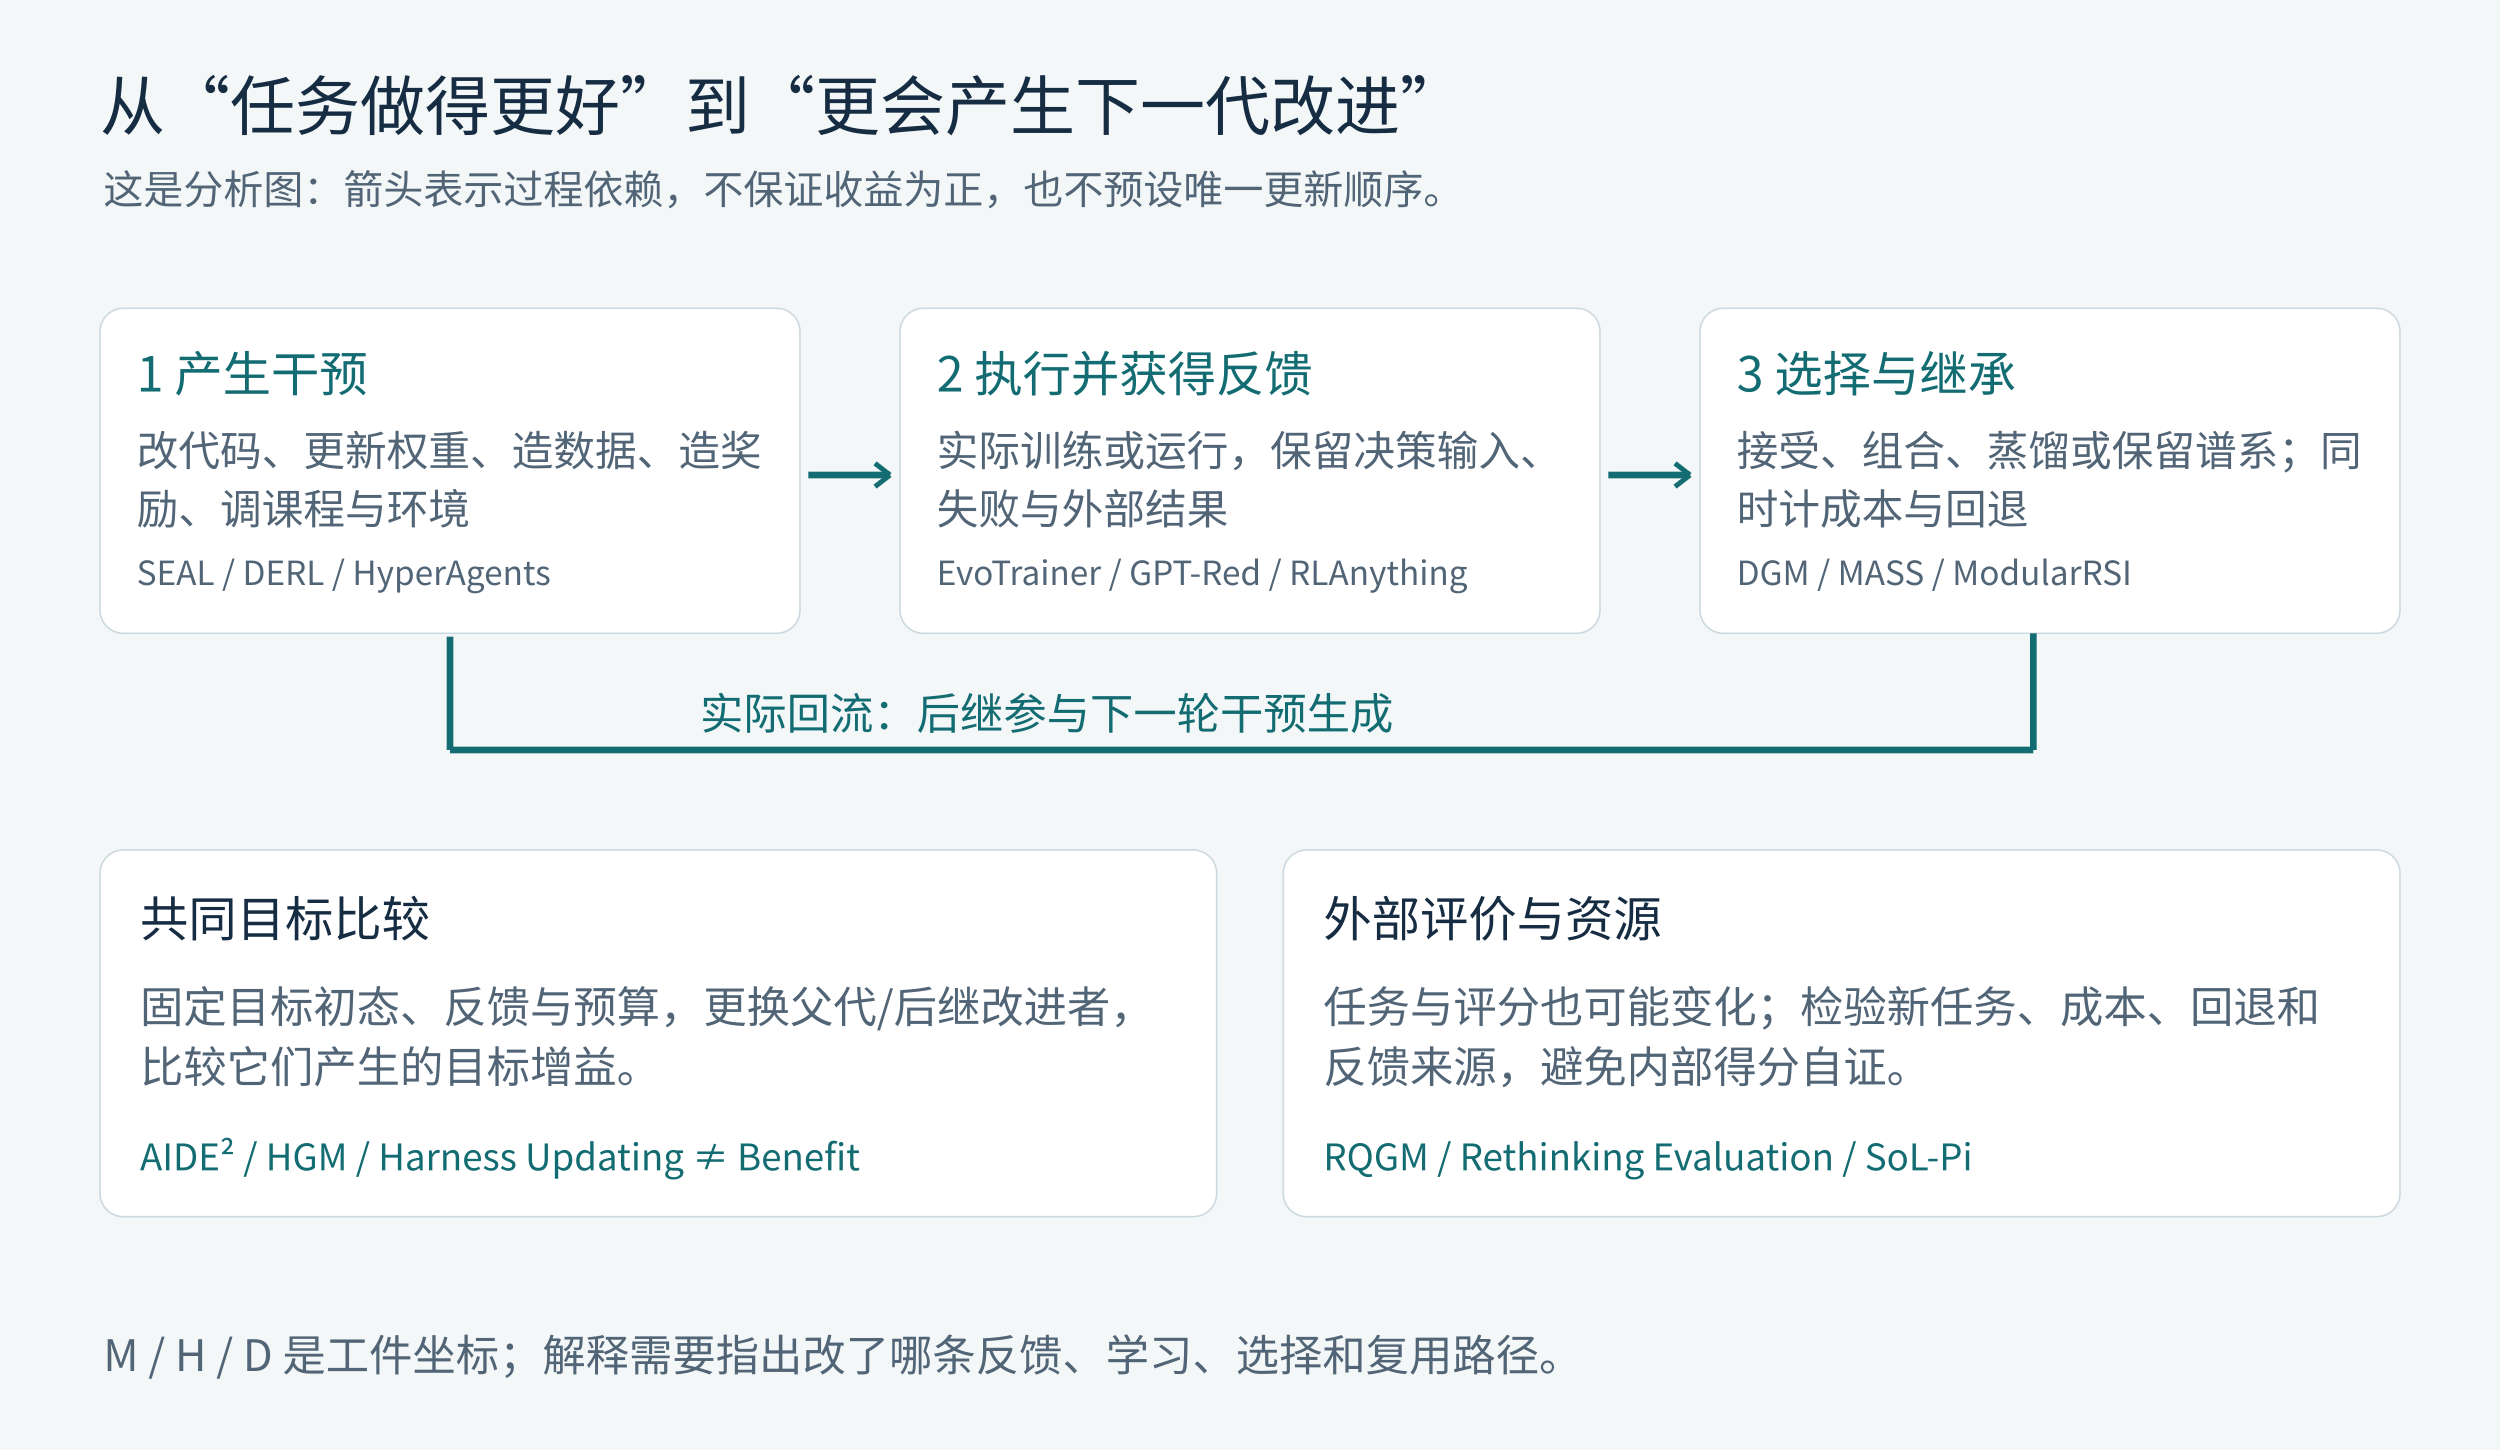
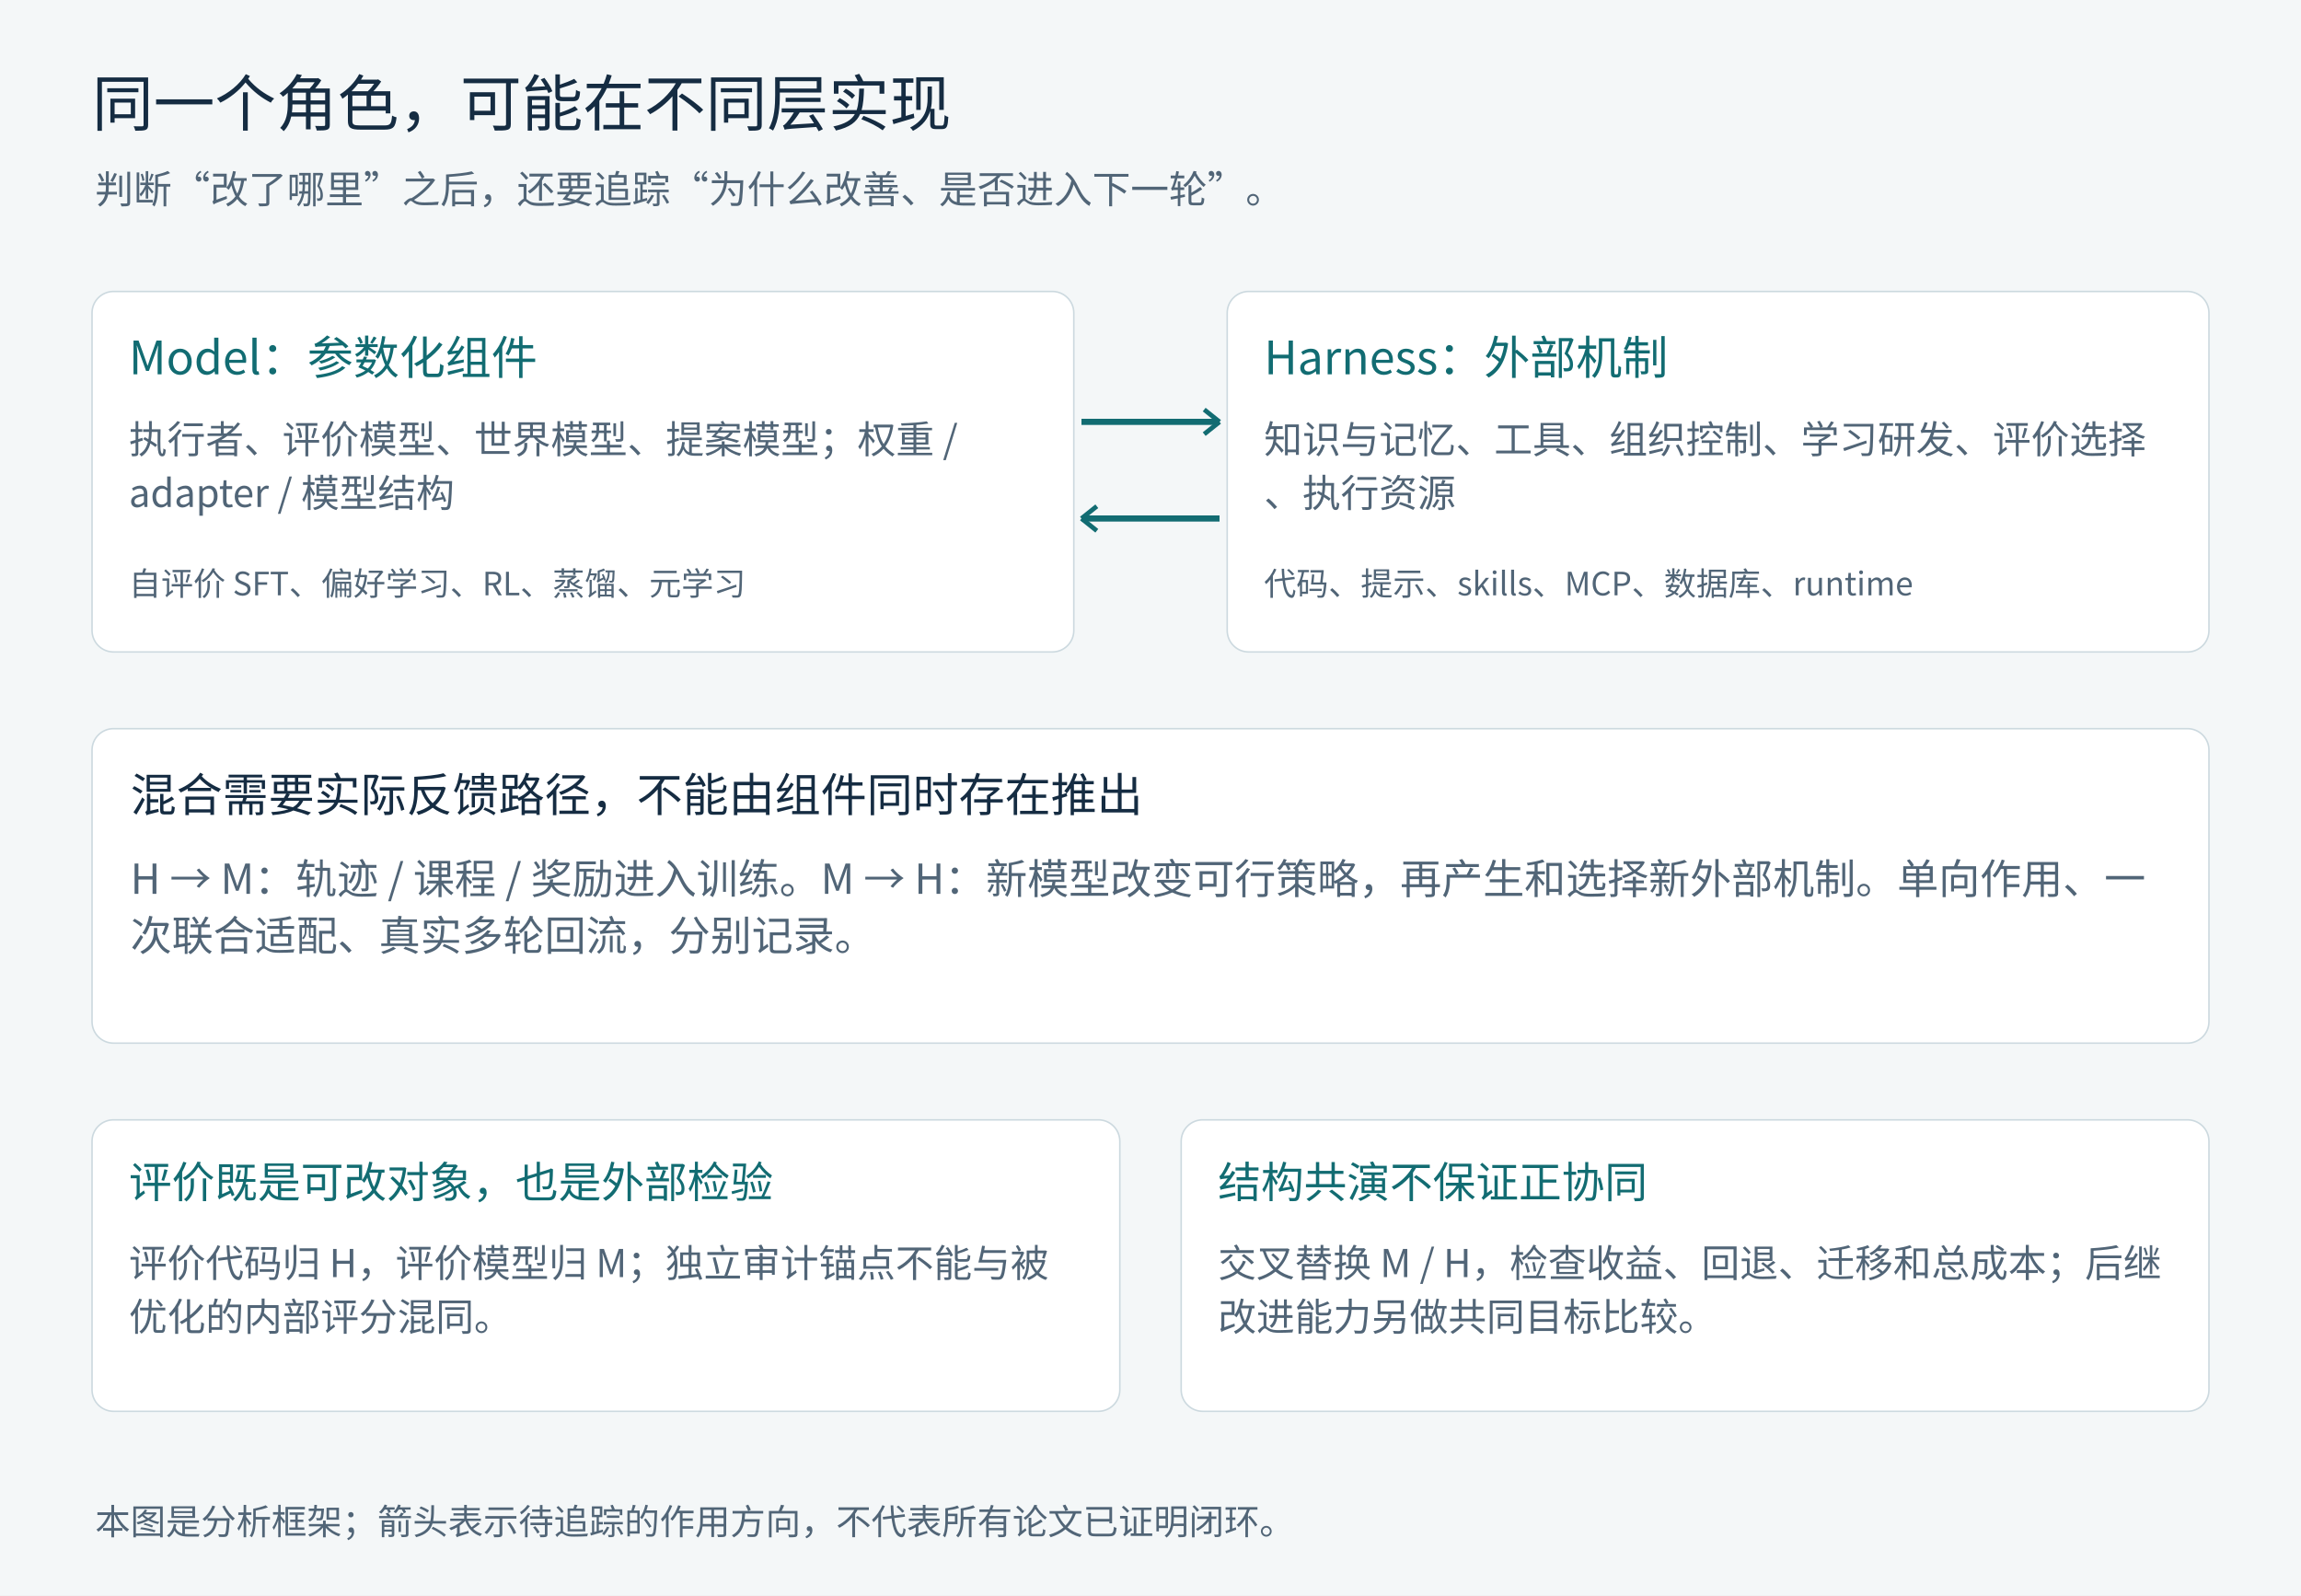
- <svg xmlns="http://www.w3.org/2000/svg" width="1500" height="870" viewBox="0 0 1500 870" role="img">
+ <svg xmlns="http://www.w3.org/2000/svg" width="1500" height="1040" viewBox="0 0 1500 1040" role="img">
  <rect width="100%" height="100%" fill="#F4F7F8" />
-   <text x="60" y="77.9" font-family="Noto Sans CJK SC,Microsoft YaHei,sans-serif" font-size="39" fill="#152C42">从“任务做得更好”到“更会产生下一代改进”</text>
-   <text x="62" y="122.4" font-family="Noto Sans CJK SC,Microsoft YaHei,sans-serif" font-size="24" fill="#516577">这是分析图：箭头表示过程依赖，不保证收益为正，也不预设唯一更新顺序。</text>
-   <rect x="60" y="185" width="420" height="195" rx="14" fill="#FFFFFF" stroke="#CCD9DF" />
-   <text x="82" y="234.9" font-family="Noto Sans CJK SC,Microsoft YaHei,sans-serif" font-size="29" fill="#126C72">1  产生干预</text>
-   <text x="82" y="279.5" font-family="Noto Sans CJK SC,Microsoft YaHei,sans-serif" font-size="25" fill="#516577">改代码、更新权重、造数据、造奖</text>
-   <text x="82" y="314.5" font-family="Noto Sans CJK SC,Microsoft YaHei,sans-serif" font-size="25" fill="#516577">励、调课程与环境</text>
-   <text x="82" y="351.0" font-family="Noto Sans CJK SC,Microsoft YaHei,sans-serif" font-size="20" fill="#516577">SEAL / DERL / HyperAgents</text>
-   <rect x="540" y="185" width="420" height="195" rx="14" fill="#FFFFFF" stroke="#CCD9DF" />
-   <text x="562" y="234.9" font-family="Noto Sans CJK SC,Microsoft YaHei,sans-serif" font-size="29" fill="#126C72">2  执行并获得反馈</text>
-   <text x="562" y="279.5" font-family="Noto Sans CJK SC,Microsoft YaHei,sans-serif" font-size="25" fill="#516577">实际训练或运行，保留决策输入、</text>
-   <text x="562" y="314.5" font-family="Noto Sans CJK SC,Microsoft YaHei,sans-serif" font-size="25" fill="#516577">失败与外部结果</text>
-   <text x="562" y="351.0" font-family="Noto Sans CJK SC,Microsoft YaHei,sans-serif" font-size="20" fill="#516577">EvoTrainer / GPT-Red / RLAnything</text>
-   <rect x="1020" y="185" width="420" height="195" rx="14" fill="#FFFFFF" stroke="#CCD9DF" />
-   <text x="1042" y="234.9" font-family="Noto Sans CJK SC,Microsoft YaHei,sans-serif" font-size="29" fill="#126C72">3  选择与继承</text>
-   <text x="1042" y="279.5" font-family="Noto Sans CJK SC,Microsoft YaHei,sans-serif" font-size="25" fill="#516577">接受、组合、蒸馏或保留谱系；同</text>
-   <text x="1042" y="314.5" font-family="Noto Sans CJK SC,Microsoft YaHei,sans-serif" font-size="25" fill="#516577">时计成本与回退</text>
-   <text x="1042" y="351.0" font-family="Noto Sans CJK SC,Microsoft YaHei,sans-serif" font-size="20" fill="#516577">DGM / MASS / ModularRSI</text>
-   <line x1="485" y1="285" x2="534" y2="285" stroke="#126C72" stroke-width="4" />
-   <line x1="525" y1="278" x2="534" y2="285" stroke="#126C72" stroke-width="3" />
-   <line x1="525" y1="292" x2="534" y2="285" stroke="#126C72" stroke-width="3" />
-   <line x1="965" y1="285" x2="1014" y2="285" stroke="#126C72" stroke-width="4" />
-   <line x1="1005" y1="278" x2="1014" y2="285" stroke="#126C72" stroke-width="3" />
-   <line x1="1005" y1="292" x2="1014" y2="285" stroke="#126C72" stroke-width="3" />
-   <line x1="1220" y1="380" x2="1220" y2="450" stroke="#126C72" stroke-width="4" />
-   <line x1="1220" y1="450" x2="270" y2="450" stroke="#126C72" stroke-width="4" />
-   <line x1="270" y1="450" x2="270" y2="382" stroke="#126C72" stroke-width="4" />
-   <text x="420" y="437.6" font-family="Noto Sans CJK SC,Microsoft YaHei,sans-serif" font-size="26" fill="#126C72">实际回流：后继参与下一轮干预生成</text>
-   <rect x="60" y="510" width="670" height="220" rx="14" fill="#FFFFFF" stroke="#CCD9DF" />
-   <text x="84" y="561.9" font-family="Noto Sans CJK SC,Microsoft YaHei,sans-serif" font-size="29" fill="#152C42">共同目标比较</text>
-   <text x="84" y="613.6" font-family="Noto Sans CJK SC,Microsoft YaHei,sans-serif" font-size="26" fill="#516577">固定目标初态、反馈与预算，更换父代/后继改进者，</text>
-   <text x="84" y="649.6" font-family="Noto Sans CJK SC,Microsoft YaHei,sans-serif" font-size="26" fill="#516577">比较它们产生的目标增益。</text>
-   <text x="84" y="702.2" font-family="Noto Sans CJK SC,Microsoft YaHei,sans-serif" font-size="22" fill="#126C72">AIDE² / HGM / Harness Updating ≠ Benefit</text>
-   <rect x="770" y="510" width="670" height="220" rx="14" fill="#FFFFFF" stroke="#CCD9DF" />
-   <text x="794" y="561.9" font-family="Noto Sans CJK SC,Microsoft YaHei,sans-serif" font-size="29" fill="#152C42">外部评价与资源</text>
-   <text x="794" y="613.6" font-family="Noto Sans CJK SC,Microsoft YaHei,sans-serif" font-size="26" fill="#516577">任务与评分也可能变化；检验新任务、成本、回退和</text>
-   <text x="794" y="649.6" font-family="Noto Sans CJK SC,Microsoft YaHei,sans-serif" font-size="26" fill="#516577">反馈来源，避免内部得分自证。</text>
-   <text x="794" y="702.2" font-family="Noto Sans CJK SC,Microsoft YaHei,sans-serif" font-size="22" fill="#126C72">RQGM / Rethinking Evaluation / SoL-Pi</text>
-   <text x="62" y="822.6" font-family="Noto Sans CJK SC,Microsoft YaHei,sans-serif" font-size="26" fill="#516577">M / H / D 是工件坐标；解释需要指出改了哪条反馈、学习、选择和复用路径。</text>
+   <text x="60" y="82.0" font-family="Noto Sans CJK SC,Microsoft YaHei,sans-serif" font-size="40" fill="#152C42">同一个角色，可能在不同层实现</text>
+   <text x="62" y="132.5" font-family="Noto Sans CJK SC,Microsoft YaHei,sans-serif" font-size="25" fill="#516577">判断“改了哪里”之后，还要追踪“为什么改善、是否进入下一轮”。</text>
+   <rect x="60" y="190" width="640" height="235" rx="14" fill="#FFFFFF" stroke="#CCD9DF" />
+   <text x="84" y="244.0" font-family="Noto Sans CJK SC,Microsoft YaHei,sans-serif" font-size="30" fill="#126C72">Model：参数化组件</text>
+   <text x="84" y="295.5" font-family="Noto Sans CJK SC,Microsoft YaHei,sans-serif" font-size="25" fill="#516577">执行者、评价模型、世界模型、提案模型；权重 / </text>
+   <text x="84" y="330.5" font-family="Noto Sans CJK SC,Microsoft YaHei,sans-serif" font-size="25" fill="#516577">adapter / 模型结构</text>
+   <text x="84" y="388.1" font-family="Noto Sans CJK SC,Microsoft YaHei,sans-serif" font-size="21" fill="#516577">自评价 SFT、偏好学习、RL、蒸馏、元学习</text>
+   <rect x="800" y="190" width="640" height="235" rx="14" fill="#FFFFFF" stroke="#CCD9DF" />
+   <text x="824" y="244.0" font-family="Noto Sans CJK SC,Microsoft YaHei,sans-serif" font-size="30" fill="#126C72">Harness：外部机制</text>
+   <text x="824" y="295.5" font-family="Noto Sans CJK SC,Microsoft YaHei,sans-serif" font-size="25" fill="#516577">知识与记忆、工具、组织控制、学习研发、评价选择</text>
+   <text x="824" y="330.5" font-family="Noto Sans CJK SC,Microsoft YaHei,sans-serif" font-size="25" fill="#516577">、执行资源</text>
+   <text x="824" y="388.1" font-family="Noto Sans CJK SC,Microsoft YaHei,sans-serif" font-size="21" fill="#516577">代码、提示、skills、MCP、数据库、runtime</text>
+   <line x1="705" y1="275" x2="795" y2="275" stroke="#126C72" stroke-width="4" />
+   <line x1="785" y1="267" x2="795" y2="275" stroke="#126C72" stroke-width="3" />
+   <line x1="785" y1="283" x2="795" y2="275" stroke="#126C72" stroke-width="3" />
+   <line x1="795" y1="338" x2="705" y2="338" stroke="#126C72" stroke-width="4" />
+   <line x1="715" y1="330" x2="705" y2="338" stroke="#126C72" stroke-width="3" />
+   <line x1="715" y1="346" x2="705" y2="338" stroke="#126C72" stroke-width="3" />
+   <rect x="60" y="475" width="1380" height="205" rx="14" fill="#FFFFFF" stroke="#CCD9DF" />
+   <text x="85" y="529.0" font-family="Noto Sans CJK SC,Microsoft YaHei,sans-serif" font-size="30" fill="#152C42">混合需要实际反馈路径，不能由组件同时存在推出</text>
+   <text x="85" y="582.7" font-family="Noto Sans CJK SC,Microsoft YaHei,sans-serif" font-size="27" fill="#516577">H → M：轨迹 / 课程 / 奖励进入训练。M → H：新模型改变可行策略，再产生和选择新外部机制。单向作用、一</text>
+   <text x="85" y="619.7" font-family="Noto Sans CJK SC,Microsoft YaHei,sans-serif" font-size="27" fill="#516577">次联合适配、真实多轮回流，分别记录。</text>
+   <rect x="60" y="730" width="670" height="190" rx="14" fill="#FFFFFF" stroke="#CCD9DF" />
+   <text x="84" y="780.8" font-family="Noto Sans CJK SC,Microsoft YaHei,sans-serif" font-size="28" fill="#126C72">评价既是可改对象，也是外部检验</text>
+   <text x="84" y="832.5" font-family="Noto Sans CJK SC,Microsoft YaHei,sans-serif" font-size="25" fill="#516577">评价代码归 H，评价模型归 M；独立审计锚点不能与被</text>
+   <text x="84" y="867.5" font-family="Noto Sans CJK SC,Microsoft YaHei,sans-serif" font-size="25" fill="#516577">优化的内部评分混同。</text>
+   <rect x="770" y="730" width="670" height="190" rx="14" fill="#FFFFFF" stroke="#CCD9DF" />
+   <text x="794" y="780.8" font-family="Noto Sans CJK SC,Microsoft YaHei,sans-serif" font-size="28" fill="#126C72">结构共演不保证正协同</text>
+   <text x="794" y="832.5" font-family="Noto Sans CJK SC,Microsoft YaHei,sans-serif" font-size="25" fill="#516577">交叉替换 M / H，检查收益、回退、迁移和总成本；后继</text>
+   <text x="794" y="867.5" font-family="Noto Sans CJK SC,Microsoft YaHei,sans-serif" font-size="25" fill="#516577">改进能力另做共同目标比较。</text>
+   <text x="62" y="1000.3" font-family="Noto Sans CJK SC,Microsoft YaHei,sans-serif" font-size="23" fill="#516577">本图是分析框架；箭头表示待追踪的作用方向，不代表所有论文已证明闭环。</text>
</svg>
